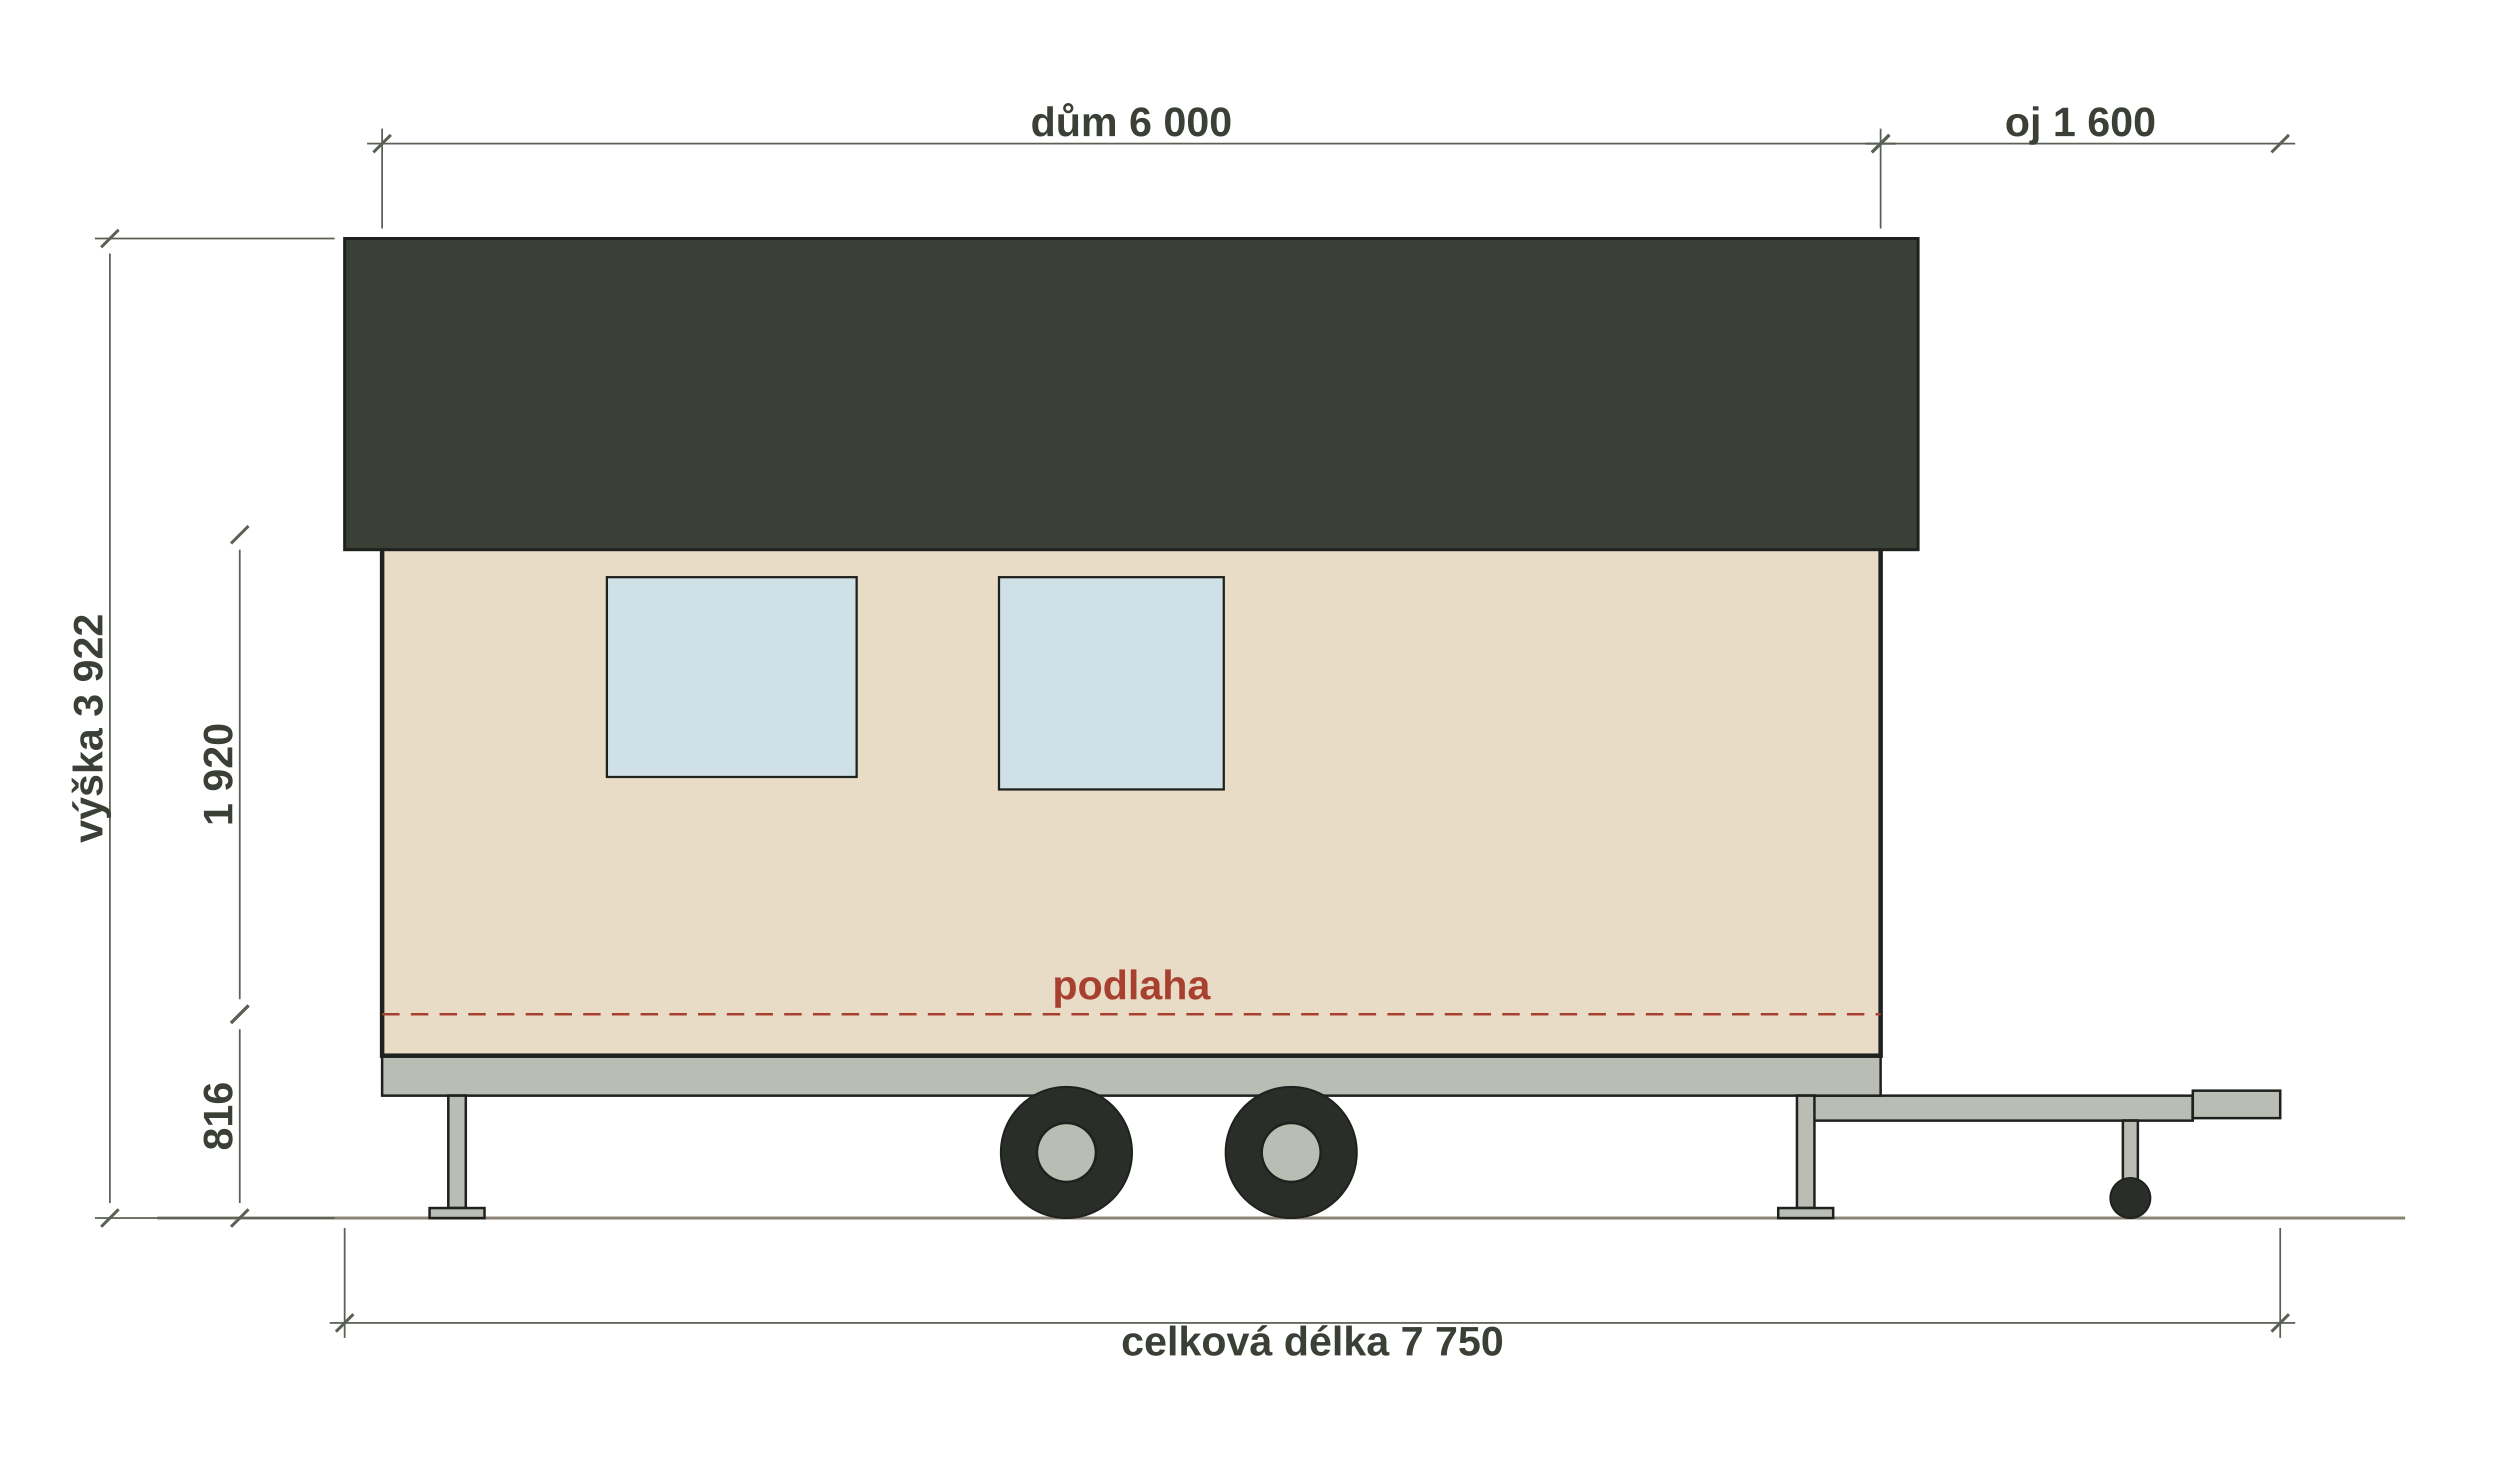
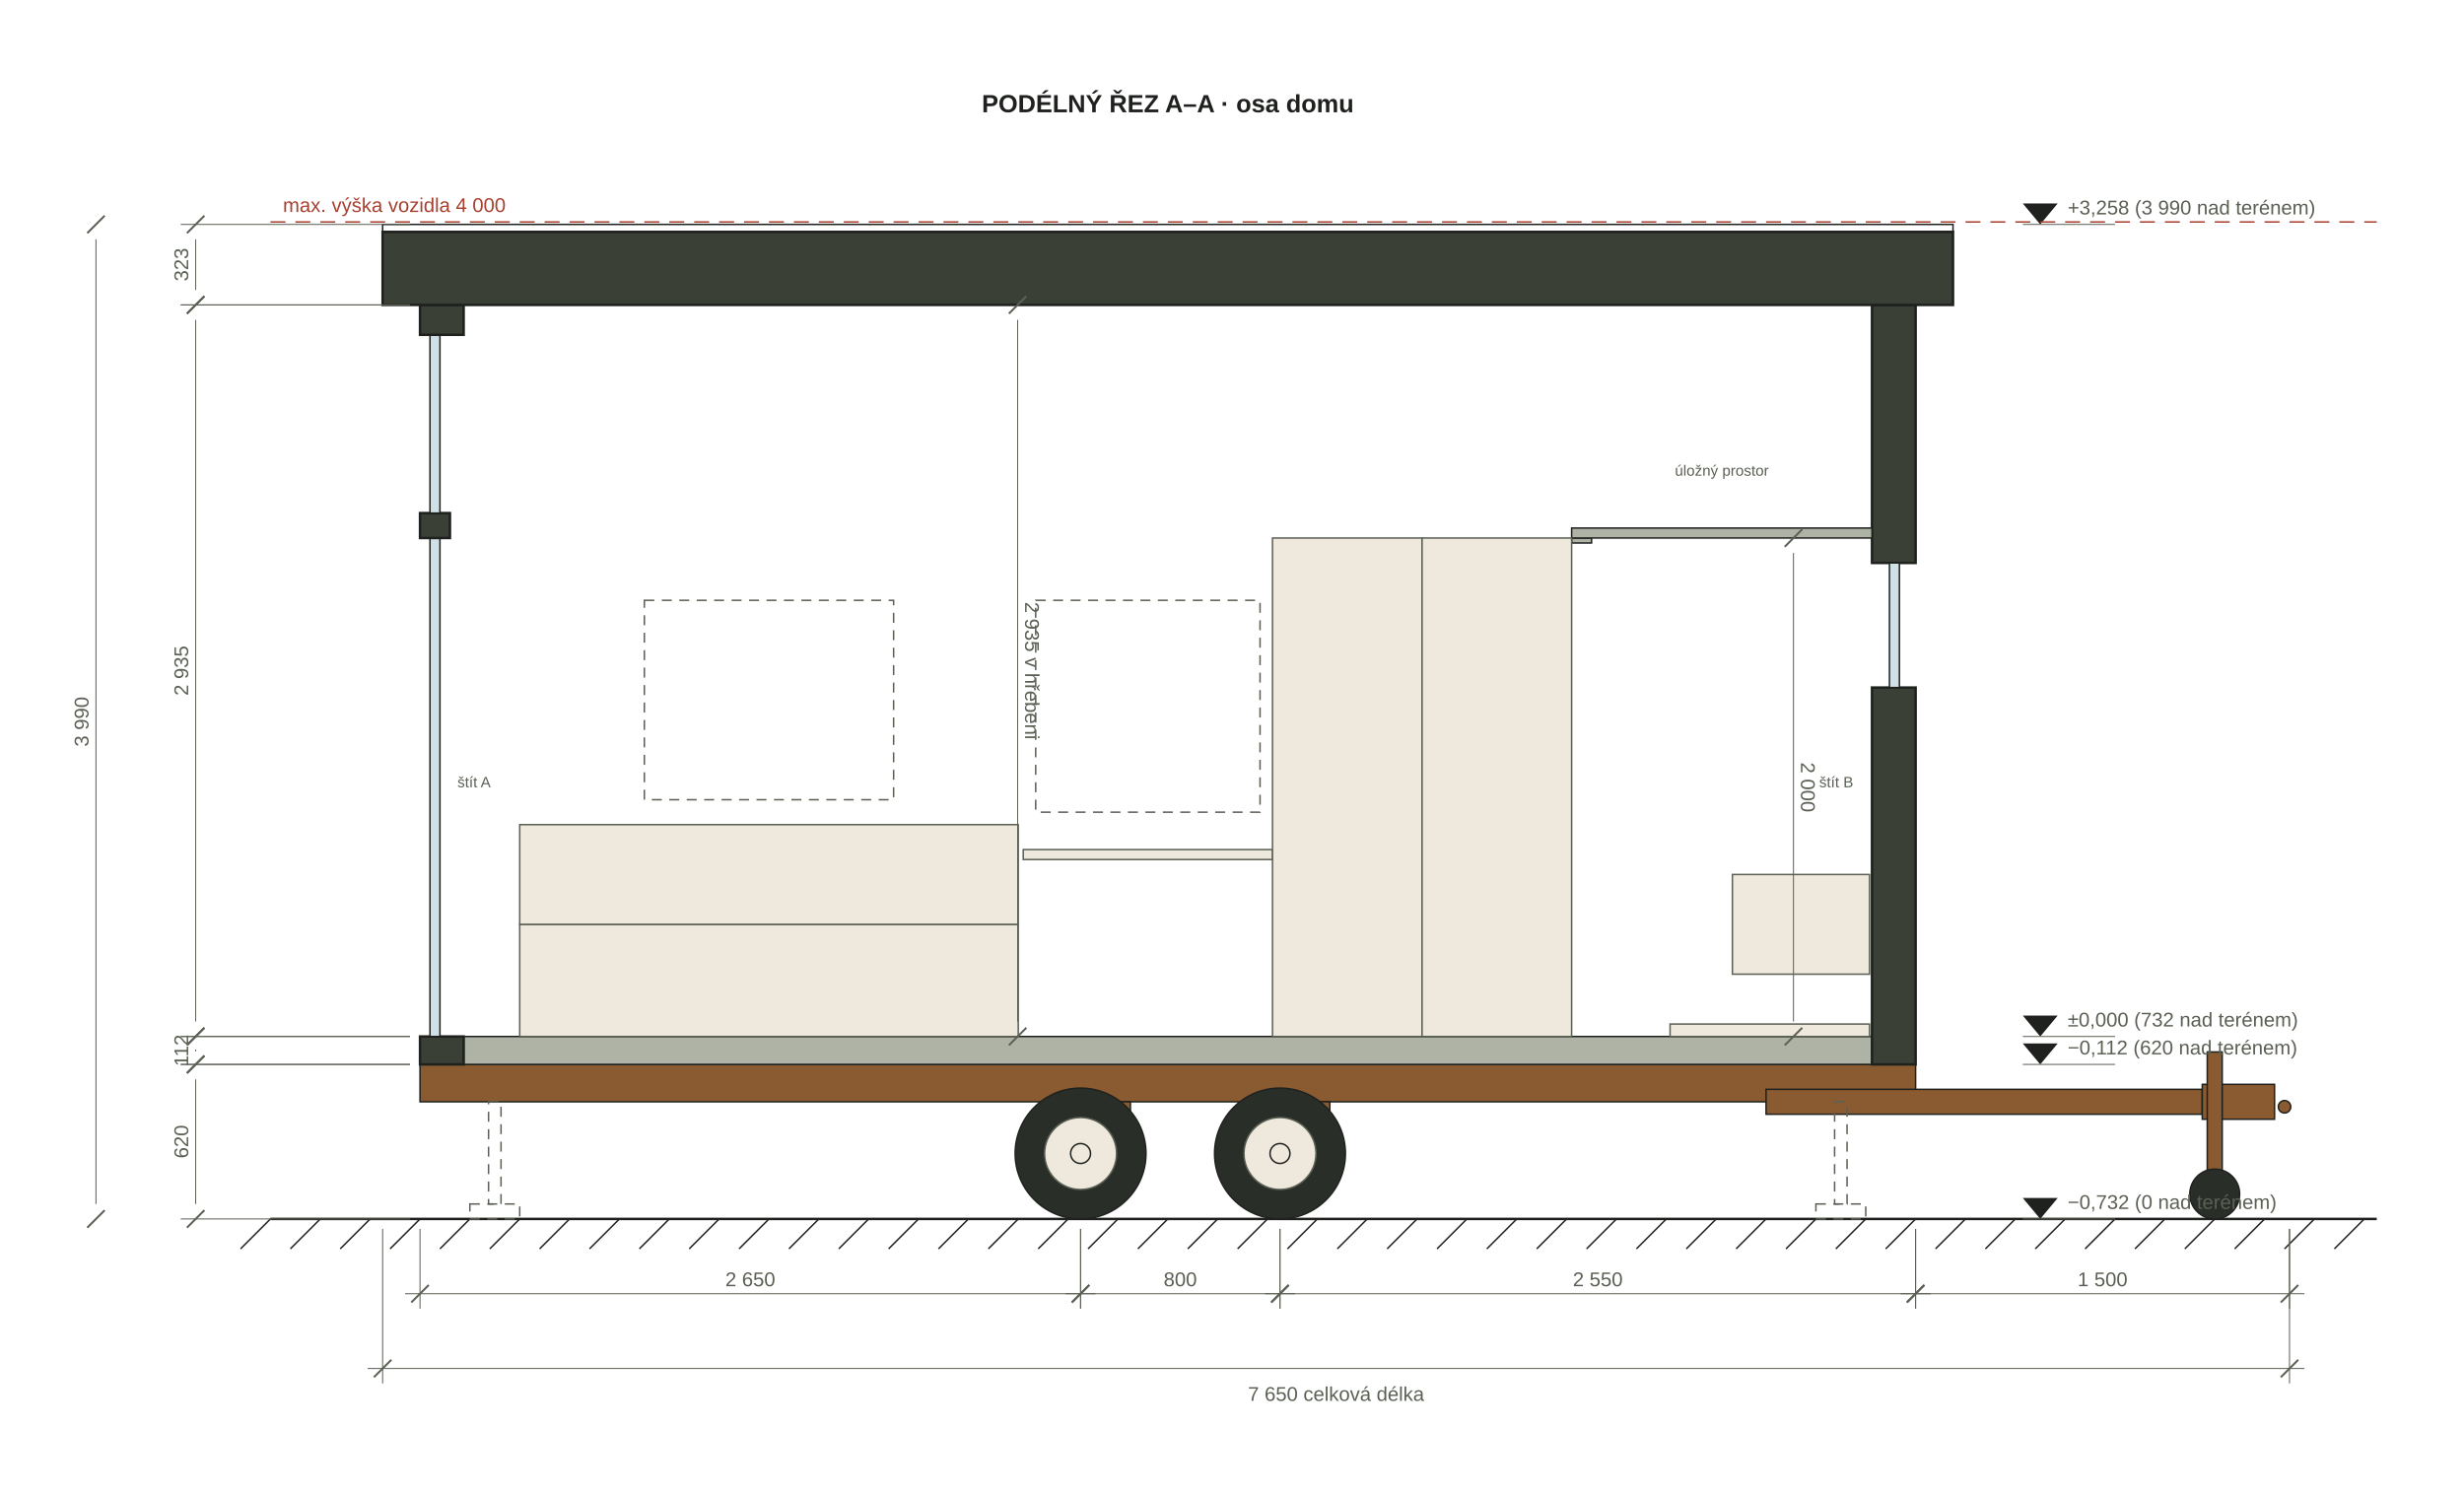
- <svg xmlns="http://www.w3.org/2000/svg" viewBox="-1530 -4877 10010 5856.5" class="dwg" style="background:#FBF8F2" role="img" aria-label="">
+ <svg xmlns="http://www.w3.org/2000/svg" viewBox="-1685 -4890.2 9885 5994.2" width="197.7mm" height="119.9mm" class="dwg" role="img" aria-label="Dům S v2 – Podélný řez A–A">
  <style>
- .ln{fill:none;stroke:#1E211D;stroke-width:22;stroke-linejoin:round}.thin{fill:none;stroke:#1E211D;stroke-width:9}
- .wall{fill:#3A4036;stroke:#1E211D;stroke-width:8}.body{fill:#E9DCC6;stroke:#1E211D;stroke-width:18}
- .roof{fill:#3A4036;stroke:#1E211D;stroke-width:12}.steel{fill:#B9BDB4;stroke:#1E211D;stroke-width:10}
- .wheel{fill:#2A2E28;stroke:#1E211D;stroke-width:8}.glass{fill:#CFE0E6;stroke:#1E211D;stroke-width:9}
- .fur{fill:#F6F1E8;stroke:#8C8577;stroke-width:8}.room{fill:#FBF8F2}
- .dim,.tick{fill:none;stroke:#5A6054;stroke-width:7}.tick{stroke-width:12}.grd{fill:none;stroke:#8C8577;stroke-width:12}
- .hl{fill:none;stroke:#A8402F;stroke-width:10;stroke-dasharray:70 45}
- text{font-family:Manrope,Arial,sans-serif;fill:#1E211D}.td{fill:#3A4036;font-weight:600}.tl{font-weight:700}
- .tm{fill:#5A6054}.tr{fill:#A8402F;font-weight:700}
+ .ln{fill:none;stroke:#1E211D;stroke-width:14}.thin{fill:none;stroke:#1E211D;stroke-width:6}
+ .cut{fill:#3A4036;stroke:#1E211D;stroke-width:10}.cutl{fill:#AEB3A5;stroke:#1E211D;stroke-width:6}
+ .steel{fill:#8A5A30;stroke:#1E211D;stroke-width:6}.wheel{fill:#2A2E28;stroke:#1E211D;stroke-width:6}
+ .glass{fill:#CFE0E6;stroke:#1E211D;stroke-width:6}.fur{fill:#EFE8DC;stroke:#5A6054;stroke-width:6}
+ .hid{fill:none;stroke:#5A6054;stroke-width:6;stroke-dasharray:40 30}.ax{fill:none;stroke:#8A5A30;stroke-width:5;stroke-dasharray:120 30 20 30}
+ .dim,.tick{fill:none;stroke:#5A6054;stroke-width:4}.tick{stroke-width:8}.lvl{fill:#1E211D}
+ .grd{fill:none;stroke:#1E211D;stroke-width:10}.lim{fill:none;stroke:#A8402F;stroke-width:6;stroke-dasharray:60 40}
+ text{font-family:Manrope,Arial,sans-serif;fill:#1E211D}.td{fill:#5A6054}.tl{font-weight:600}.tr{fill:#A8402F}
</style>
-   <line class="grd" x1="-900" y1="0" x2="8100" y2="0" />
-   <polygon class="steel" points="5700,-490 7250,-490 7250,-390 5700,-390" />
-   <rect class="steel" x="7250" y="-510" width="350" height="110" />
-   <rect class="steel" x="6970" y="-390" width="60" height="270" />
-   <circle class="wheel" cx="7000" cy="-80" r="80" />
-   <rect class="steel" x="0" y="-650" width="6000" height="160" />
-   <rect class="steel" x="265" y="-490" width="70" height="450" />
-   <rect class="steel" x="190" y="-40" width="220" height="40" />
-   <rect class="steel" x="5665" y="-490" width="70" height="450" />
-   <rect class="steel" x="5590" y="-40" width="220" height="40" />
-   <circle class="wheel" cx="2740" cy="-262.5" r="262.5" />
-   <circle class="steel" cx="2740" cy="-262.5" r="118.1" />
-   <circle class="wheel" cx="3640" cy="-262.5" r="262.5" />
-   <circle class="steel" cx="3640" cy="-262.5" r="118.1" />
-   <rect class="body" x="0" y="-2736" width="6000" height="2086" />
-   <polygon class="roof" points="-150,-2676 6150,-2676 6150,-3922 -150,-3922" />
-   <rect class="glass" x="900" y="-2566" width="1000" height="800" />
-   <rect class="glass" x="2470" y="-2566" width="900" height="850" />
-   <line class="hl" x1="0" y1="-816" x2="6000" y2="-816" />
-   <text class="tr" x="3000" y="-876" font-size="165" text-anchor="middle">podlaha</text>
-   <line class="dim" x1="-150" y1="40" x2="-150" y2="480" />
-   <line class="dim" x1="7600" y1="40" x2="7600" y2="480" />
-   <line class="dim" x1="-210" y1="420" x2="7660" y2="420" />
-   <line class="tick" x1="-185" y1="455" x2="-115" y2="385" />
-   <line class="tick" x1="7565" y1="455" x2="7635" y2="385" />
-   <text class="td" x="3725" y="550" font-size="165" text-anchor="middle">celková délka 7 750</text>
-   <line class="dim" x1="0" y1="-3962" x2="0" y2="-4362" />
-   <line class="dim" x1="6000" y1="-3962" x2="6000" y2="-4362" />
-   <line class="dim" x1="-60" y1="-4302" x2="6060" y2="-4302" />
-   <line class="tick" x1="-35" y1="-4267" x2="35" y2="-4337" />
-   <line class="tick" x1="5965" y1="-4267" x2="6035" y2="-4337" />
-   <text class="td" x="3000" y="-4332" font-size="165" text-anchor="middle">dům 6 000</text>
-   <line class="dim" x1="5940" y1="-4302" x2="7660" y2="-4302" />
-   <line class="tick" x1="5965" y1="-4267" x2="6035" y2="-4337" />
-   <line class="tick" x1="7565" y1="-4267" x2="7635" y2="-4337" />
-   <text class="td" x="6800" y="-4332" font-size="165" text-anchor="middle">oj 1 600</text>
-   <line class="dim" x1="-190" y1="0" x2="-1150" y2="0" />
-   <line class="dim" x1="-190" y1="-3922" x2="-1150" y2="-3922" />
-   <line class="dim" x1="-1090" y1="-60" x2="-1090" y2="-3862" />
-   <line class="tick" x1="-1125" y1="35" x2="-1055" y2="-35" />
-   <line class="tick" x1="-1125" y1="-3887" x2="-1055" y2="-3957" />
-   <text class="td" x="-1120" y="-1961" font-size="165" text-anchor="middle" transform="rotate(-90 -1120 -1961)">výška 3 922</text>
-   <line class="dim" x1="-570" y1="-60" x2="-570" y2="-756" />
-   <line class="tick" x1="-605" y1="35" x2="-535" y2="-35" />
-   <line class="tick" x1="-605" y1="-781" x2="-535" y2="-851" />
-   <text class="td" x="-600" y="-408" font-size="165" text-anchor="middle" transform="rotate(-90 -600 -408)">816</text>
-   <line class="dim" x1="-570" y1="-876" x2="-570" y2="-2676" />
-   <line class="tick" x1="-605" y1="-781" x2="-535" y2="-851" />
-   <line class="tick" x1="-605" y1="-2701" x2="-535" y2="-2771" />
-   <text class="td" x="-600" y="-1776" font-size="165" text-anchor="middle" transform="rotate(-90 -600 -1776)">1 920</text>
+   <line class="grd" x1="-600" y1="0" x2="7850" y2="0" />
+   <line class="thin" x1="-600" y1="0" x2="-720" y2="120" />
+   <line class="thin" x1="-400" y1="0" x2="-520" y2="120" />
+   <line class="thin" x1="-200" y1="0" x2="-320" y2="120" />
+   <line class="thin" x1="0" y1="0" x2="-120" y2="120" />
+   <line class="thin" x1="200" y1="0" x2="80" y2="120" />
+   <line class="thin" x1="400" y1="0" x2="280" y2="120" />
+   <line class="thin" x1="600" y1="0" x2="480" y2="120" />
+   <line class="thin" x1="800" y1="0" x2="680" y2="120" />
+   <line class="thin" x1="1000" y1="0" x2="880" y2="120" />
+   <line class="thin" x1="1200" y1="0" x2="1080" y2="120" />
+   <line class="thin" x1="1400" y1="0" x2="1280" y2="120" />
+   <line class="thin" x1="1600" y1="0" x2="1480" y2="120" />
+   <line class="thin" x1="1800" y1="0" x2="1680" y2="120" />
+   <line class="thin" x1="2000" y1="0" x2="1880" y2="120" />
+   <line class="thin" x1="2200" y1="0" x2="2080" y2="120" />
+   <line class="thin" x1="2400" y1="0" x2="2280" y2="120" />
+   <line class="thin" x1="2600" y1="0" x2="2480" y2="120" />
+   <line class="thin" x1="2800" y1="0" x2="2680" y2="120" />
+   <line class="thin" x1="3000" y1="0" x2="2880" y2="120" />
+   <line class="thin" x1="3200" y1="0" x2="3080" y2="120" />
+   <line class="thin" x1="3400" y1="0" x2="3280" y2="120" />
+   <line class="thin" x1="3600" y1="0" x2="3480" y2="120" />
+   <line class="thin" x1="3800" y1="0" x2="3680" y2="120" />
+   <line class="thin" x1="4000" y1="0" x2="3880" y2="120" />
+   <line class="thin" x1="4200" y1="0" x2="4080" y2="120" />
+   <line class="thin" x1="4400" y1="0" x2="4280" y2="120" />
+   <line class="thin" x1="4600" y1="0" x2="4480" y2="120" />
+   <line class="thin" x1="4800" y1="0" x2="4680" y2="120" />
+   <line class="thin" x1="5000" y1="0" x2="4880" y2="120" />
+   <line class="thin" x1="5200" y1="0" x2="5080" y2="120" />
+   <line class="thin" x1="5400" y1="0" x2="5280" y2="120" />
+   <line class="thin" x1="5600" y1="0" x2="5480" y2="120" />
+   <line class="thin" x1="5800" y1="0" x2="5680" y2="120" />
+   <line class="thin" x1="6000" y1="0" x2="5880" y2="120" />
+   <line class="thin" x1="6200" y1="0" x2="6080" y2="120" />
+   <line class="thin" x1="6400" y1="0" x2="6280" y2="120" />
+   <line class="thin" x1="6600" y1="0" x2="6480" y2="120" />
+   <line class="thin" x1="6800" y1="0" x2="6680" y2="120" />
+   <line class="thin" x1="7000" y1="0" x2="6880" y2="120" />
+   <line class="thin" x1="7200" y1="0" x2="7080" y2="120" />
+   <line class="thin" x1="7400" y1="0" x2="7280" y2="120" />
+   <line class="thin" x1="7600" y1="0" x2="7480" y2="120" />
+   <line class="thin" x1="7800" y1="0" x2="7680" y2="120" />
+   <rect class="steel" x="0" y="-620" width="6000" height="150" />
+   <polygon class="steel" points="5400,-520 7150,-520 7150,-420 5400,-420" />
+   <rect class="steel" x="7150" y="-540" width="290" height="140" />
+   <circle class="steel" cx="7480" cy="-450" r="25" />
+   <rect class="steel" x="7170" y="-670" width="60" height="550" />
+   <circle class="wheel" cx="7200" cy="-100" r="100" />
+   <rect class="steel" x="2750" y="-470" width="100" height="100" />
+   <line class="ln" x1="2800" y1="-420" x2="2650" y2="-262.5" />
+   <circle class="wheel" cx="2650" cy="-262.5" r="262.5" />
+   <circle class="fur" cx="2650" cy="-262.5" r="144.4" />
+   <circle class="thin" cx="2650" cy="-262.5" r="40" />
+   <rect class="steel" x="3550" y="-470" width="100" height="100" />
+   <line class="ln" x1="3600" y1="-420" x2="3450" y2="-262.5" />
+   <circle class="wheel" cx="3450" cy="-262.5" r="262.5" />
+   <circle class="fur" cx="3450" cy="-262.5" r="144.4" />
+   <circle class="thin" cx="3450" cy="-262.5" r="40" />
+   <rect class="hid" x="275" y="-470" width="50" height="410" />
+   <rect class="hid" x="200" y="-60" width="200" height="60" />
+   <rect class="hid" x="5675" y="-470" width="50" height="410" />
+   <rect class="hid" x="5600" y="-60" width="200" height="60" />
+   <rect class="cutl" x="175" y="-732" width="5650" height="112" />
+   <rect class="cut" x="0" y="-732" width="175" height="112" />
+   <rect class="glass" x="40" y="-2732" width="40" height="2000" />
+   <rect class="cut" x="0" y="-2832" width="120" height="100" />
+   <rect class="glass" x="40" y="-3547.3" width="40" height="715.3" />
+   <rect class="cut" x="0" y="-3667.3" width="175" height="120" />
+   <rect class="cut" x="5825" y="-2132" width="175" height="1512" />
+   <rect class="cut" x="5825" y="-3667.3" width="175" height="1035.3" />
+   <rect class="glass" x="5895" y="-2632" width="40" height="500" />
+   <rect class="cut" x="-150" y="-3960.2" width="6300" height="293" />
+   <rect class="thin" x="-150" y="-3990.2" width="6300" height="30" />
+   <rect class="cutl" x="4620" y="-2732" width="80" height="20" />
+   <rect class="cutl" x="4620" y="-2772" width="1205" height="40" />
+   <text class="td" x="5222.5" y="-2982" font-size="60" text-anchor="middle">úložný prostor</text>
+   <rect class="hid" x="900" y="-2482" width="1000" height="800" />
+   <rect class="hid" x="2470" y="-2482" width="900" height="850" />
+   <rect class="fur" x="400" y="-1182" width="2000" height="450" />
+   <rect class="fur" x="400" y="-1582" width="2000" height="400" />
+   <rect class="fur" x="2420" y="-1482" width="1000" height="40" />
+   <rect class="fur" x="3420" y="-2732" width="600" height="2000" />
+   <rect class="fur" x="4020" y="-2732" width="600" height="2000" />
+   <rect class="fur" x="5015" y="-782" width="800" height="50" />
+   <rect class="fur" x="5265" y="-1382" width="550" height="400" />
+   <line class="dim" x1="2397.5" y1="-792" x2="2397.5" y2="-3607.3" />
+   <line class="tick" x1="2362.5" y1="-697" x2="2432.5" y2="-767" />
+   <line class="tick" x1="2362.5" y1="-3632.3" x2="2432.5" y2="-3702.3" />
+   <text class="td" x="2427.5" y="-2199.6" font-size="80" text-anchor="middle" transform="rotate(90 2427.5 -2199.6)">2 935 v hřebeni</text>
+   <line class="dim" x1="5510" y1="-792" x2="5510" y2="-2672" />
+   <line class="tick" x1="5475" y1="-697" x2="5545" y2="-767" />
+   <line class="tick" x1="5475" y1="-2697" x2="5545" y2="-2767" />
+   <text class="td" x="5540" y="-1732" font-size="80" text-anchor="middle" transform="rotate(90 5540 -1732)">2 000</text>
+   <line class="dim" x1="-40" y1="0" x2="-960" y2="0" />
+   <line class="dim" x1="-40" y1="-620" x2="-960" y2="-620" />
+   <line class="dim" x1="-900" y1="-60" x2="-900" y2="-560" />
+   <line class="tick" x1="-935" y1="35" x2="-865" y2="-35" />
+   <line class="tick" x1="-935" y1="-585" x2="-865" y2="-655" />
+   <text class="td" x="-930" y="-310" font-size="80" text-anchor="middle" transform="rotate(-90 -930 -310)">620</text>
+   <line class="dim" x1="-40" y1="-620" x2="-960" y2="-620" />
+   <line class="dim" x1="-40" y1="-732" x2="-960" y2="-732" />
+   <line class="dim" x1="-900" y1="-680" x2="-900" y2="-672" />
+   <line class="tick" x1="-935" y1="-585" x2="-865" y2="-655" />
+   <line class="tick" x1="-935" y1="-697" x2="-865" y2="-767" />
+   <text class="td" x="-930" y="-676" font-size="80" text-anchor="middle" transform="rotate(-90 -930 -676)">112</text>
+   <line class="dim" x1="-40" y1="-732" x2="-960" y2="-732" />
+   <line class="dim" x1="-40" y1="-3667.3" x2="-960" y2="-3667.3" />
+   <line class="dim" x1="-900" y1="-792" x2="-900" y2="-3607.3" />
+   <line class="tick" x1="-935" y1="-697" x2="-865" y2="-767" />
+   <line class="tick" x1="-935" y1="-3632.3" x2="-865" y2="-3702.3" />
+   <text class="td" x="-930" y="-2199.6" font-size="80" text-anchor="middle" transform="rotate(-90 -930 -2199.6)">2 935</text>
+   <line class="dim" x1="-40" y1="-3667.3" x2="-960" y2="-3667.3" />
+   <line class="dim" x1="-40" y1="-3990.2" x2="-960" y2="-3990.2" />
+   <line class="dim" x1="-900" y1="-3727.3" x2="-900" y2="-3930.2" />
+   <line class="tick" x1="-935" y1="-3632.3" x2="-865" y2="-3702.3" />
+   <line class="tick" x1="-935" y1="-3955.2" x2="-865" y2="-4025.2" />
+   <text class="td" x="-930" y="-3828.8" font-size="80" text-anchor="middle" transform="rotate(-90 -930 -3828.8)">323</text>
+   <line class="dim" x1="-1300" y1="-60" x2="-1300" y2="-3930.2" />
+   <line class="tick" x1="-1335" y1="35" x2="-1265" y2="-35" />
+   <line class="tick" x1="-1335" y1="-3955.2" x2="-1265" y2="-4025.2" />
+   <text class="td" x="-1330" y="-1995.1" font-size="80" text-anchor="middle" transform="rotate(-90 -1330 -1995.1)">3 990</text>
+   <polygon class="lvl" points="6500,-732 6430,-816 6570,-816" />
+   <line class="dim" x1="6430" y1="-732" x2="6800" y2="-732" />
+   <text class="td" x="6610" y="-772" font-size="80" text-anchor="start">±0,000  (732 nad terénem)</text>
+   <polygon class="lvl" points="6500,-620 6430,-704 6570,-704" />
+   <line class="dim" x1="6430" y1="-620" x2="6800" y2="-620" />
+   <text class="td" x="6610" y="-660" font-size="80" text-anchor="start">−0,112  (620 nad terénem)</text>
+   <polygon class="lvl" points="6500,0 6430,-84 6570,-84" />
+   <line class="dim" x1="6430" y1="0" x2="6800" y2="0" />
+   <text class="td" x="6610" y="-40" font-size="80" text-anchor="start">−0,732  (0 nad terénem)</text>
+   <polygon class="lvl" points="6500,-3990.2 6430,-4074.2 6570,-4074.2" />
+   <line class="dim" x1="6430" y1="-3990.2" x2="6800" y2="-3990.2" />
+   <text class="td" x="6610" y="-4030.2" font-size="80" text-anchor="start">+3,258  (3 990 nad terénem)</text>
+   <line class="lim" x1="-600" y1="-4000" x2="7850" y2="-4000" />
+   <text class="tr" x="-550" y="-4040" font-size="80" text-anchor="start">max. výška vozidla 4 000</text>
+   <line class="dim" x1="-150" y1="40" x2="-150" y2="660" />
+   <line class="dim" x1="7500" y1="40" x2="7500" y2="660" />
+   <line class="dim" x1="-210" y1="600" x2="7560" y2="600" />
+   <line class="tick" x1="-185" y1="635" x2="-115" y2="565" />
+   <line class="tick" x1="7465" y1="635" x2="7535" y2="565" />
+   <text class="td" x="3675" y="730" font-size="80" text-anchor="middle">7 650 celková délka</text>
+   <line class="dim" x1="0" y1="40" x2="0" y2="360" />
+   <line class="dim" x1="2650" y1="40" x2="2650" y2="360" />
+   <line class="dim" x1="-60" y1="300" x2="2710" y2="300" />
+   <line class="tick" x1="-35" y1="335" x2="35" y2="265" />
+   <line class="tick" x1="2615" y1="335" x2="2685" y2="265" />
+   <text class="td" x="1325" y="270" font-size="80" text-anchor="middle">2 650</text>
+   <line class="dim" x1="2650" y1="40" x2="2650" y2="360" />
+   <line class="dim" x1="3450" y1="40" x2="3450" y2="360" />
+   <line class="dim" x1="2590" y1="300" x2="3510" y2="300" />
+   <line class="tick" x1="2615" y1="335" x2="2685" y2="265" />
+   <line class="tick" x1="3415" y1="335" x2="3485" y2="265" />
+   <text class="td" x="3050" y="270" font-size="80" text-anchor="middle">800</text>
+   <line class="dim" x1="3450" y1="40" x2="3450" y2="360" />
+   <line class="dim" x1="6000" y1="40" x2="6000" y2="360" />
+   <line class="dim" x1="3390" y1="300" x2="6060" y2="300" />
+   <line class="tick" x1="3415" y1="335" x2="3485" y2="265" />
+   <line class="tick" x1="5965" y1="335" x2="6035" y2="265" />
+   <text class="td" x="4725" y="270" font-size="80" text-anchor="middle">2 550</text>
+   <line class="dim" x1="6000" y1="40" x2="6000" y2="360" />
+   <line class="dim" x1="7500" y1="40" x2="7500" y2="360" />
+   <line class="dim" x1="5940" y1="300" x2="7560" y2="300" />
+   <line class="tick" x1="5965" y1="335" x2="6035" y2="265" />
+   <line class="tick" x1="7465" y1="335" x2="7535" y2="265" />
+   <text class="td" x="6750" y="270" font-size="80" text-anchor="middle">1 500</text>
+   <text class="tl" x="3000" y="-4440.2" font-size="100" text-anchor="middle">PODÉLNÝ ŘEZ A–A · osa domu</text>
+   <text class="td" x="150" y="-1732" font-size="60" text-anchor="start">štít A</text>
+   <text class="td" x="5750" y="-1732" font-size="60" text-anchor="end">štít B</text>
</svg>
